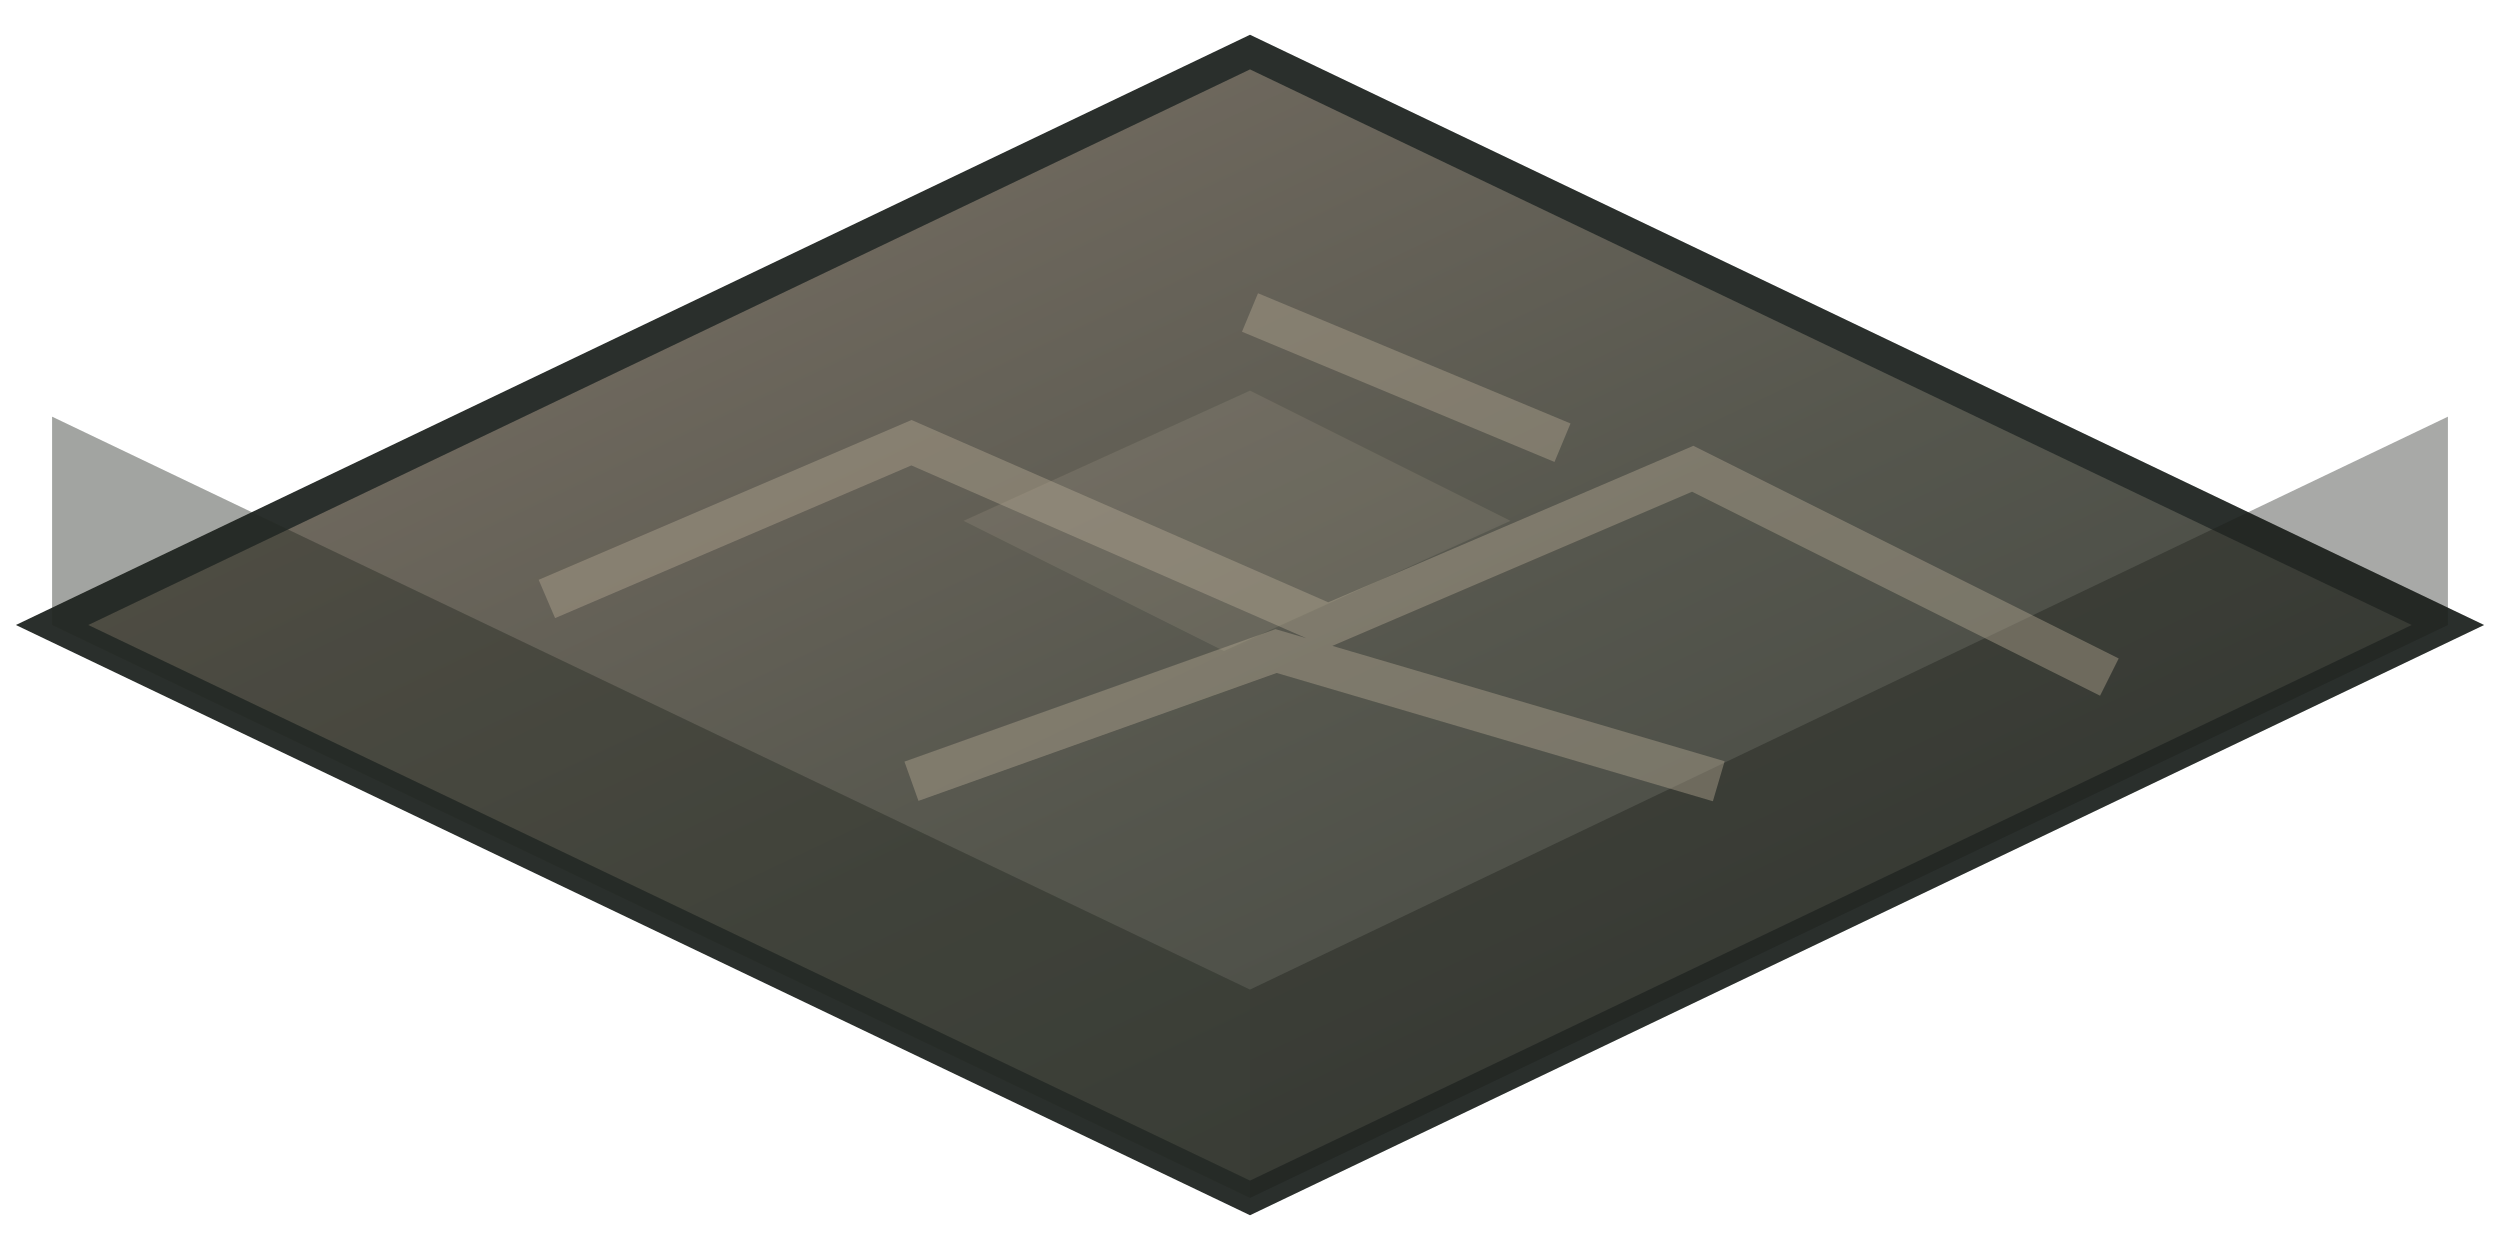
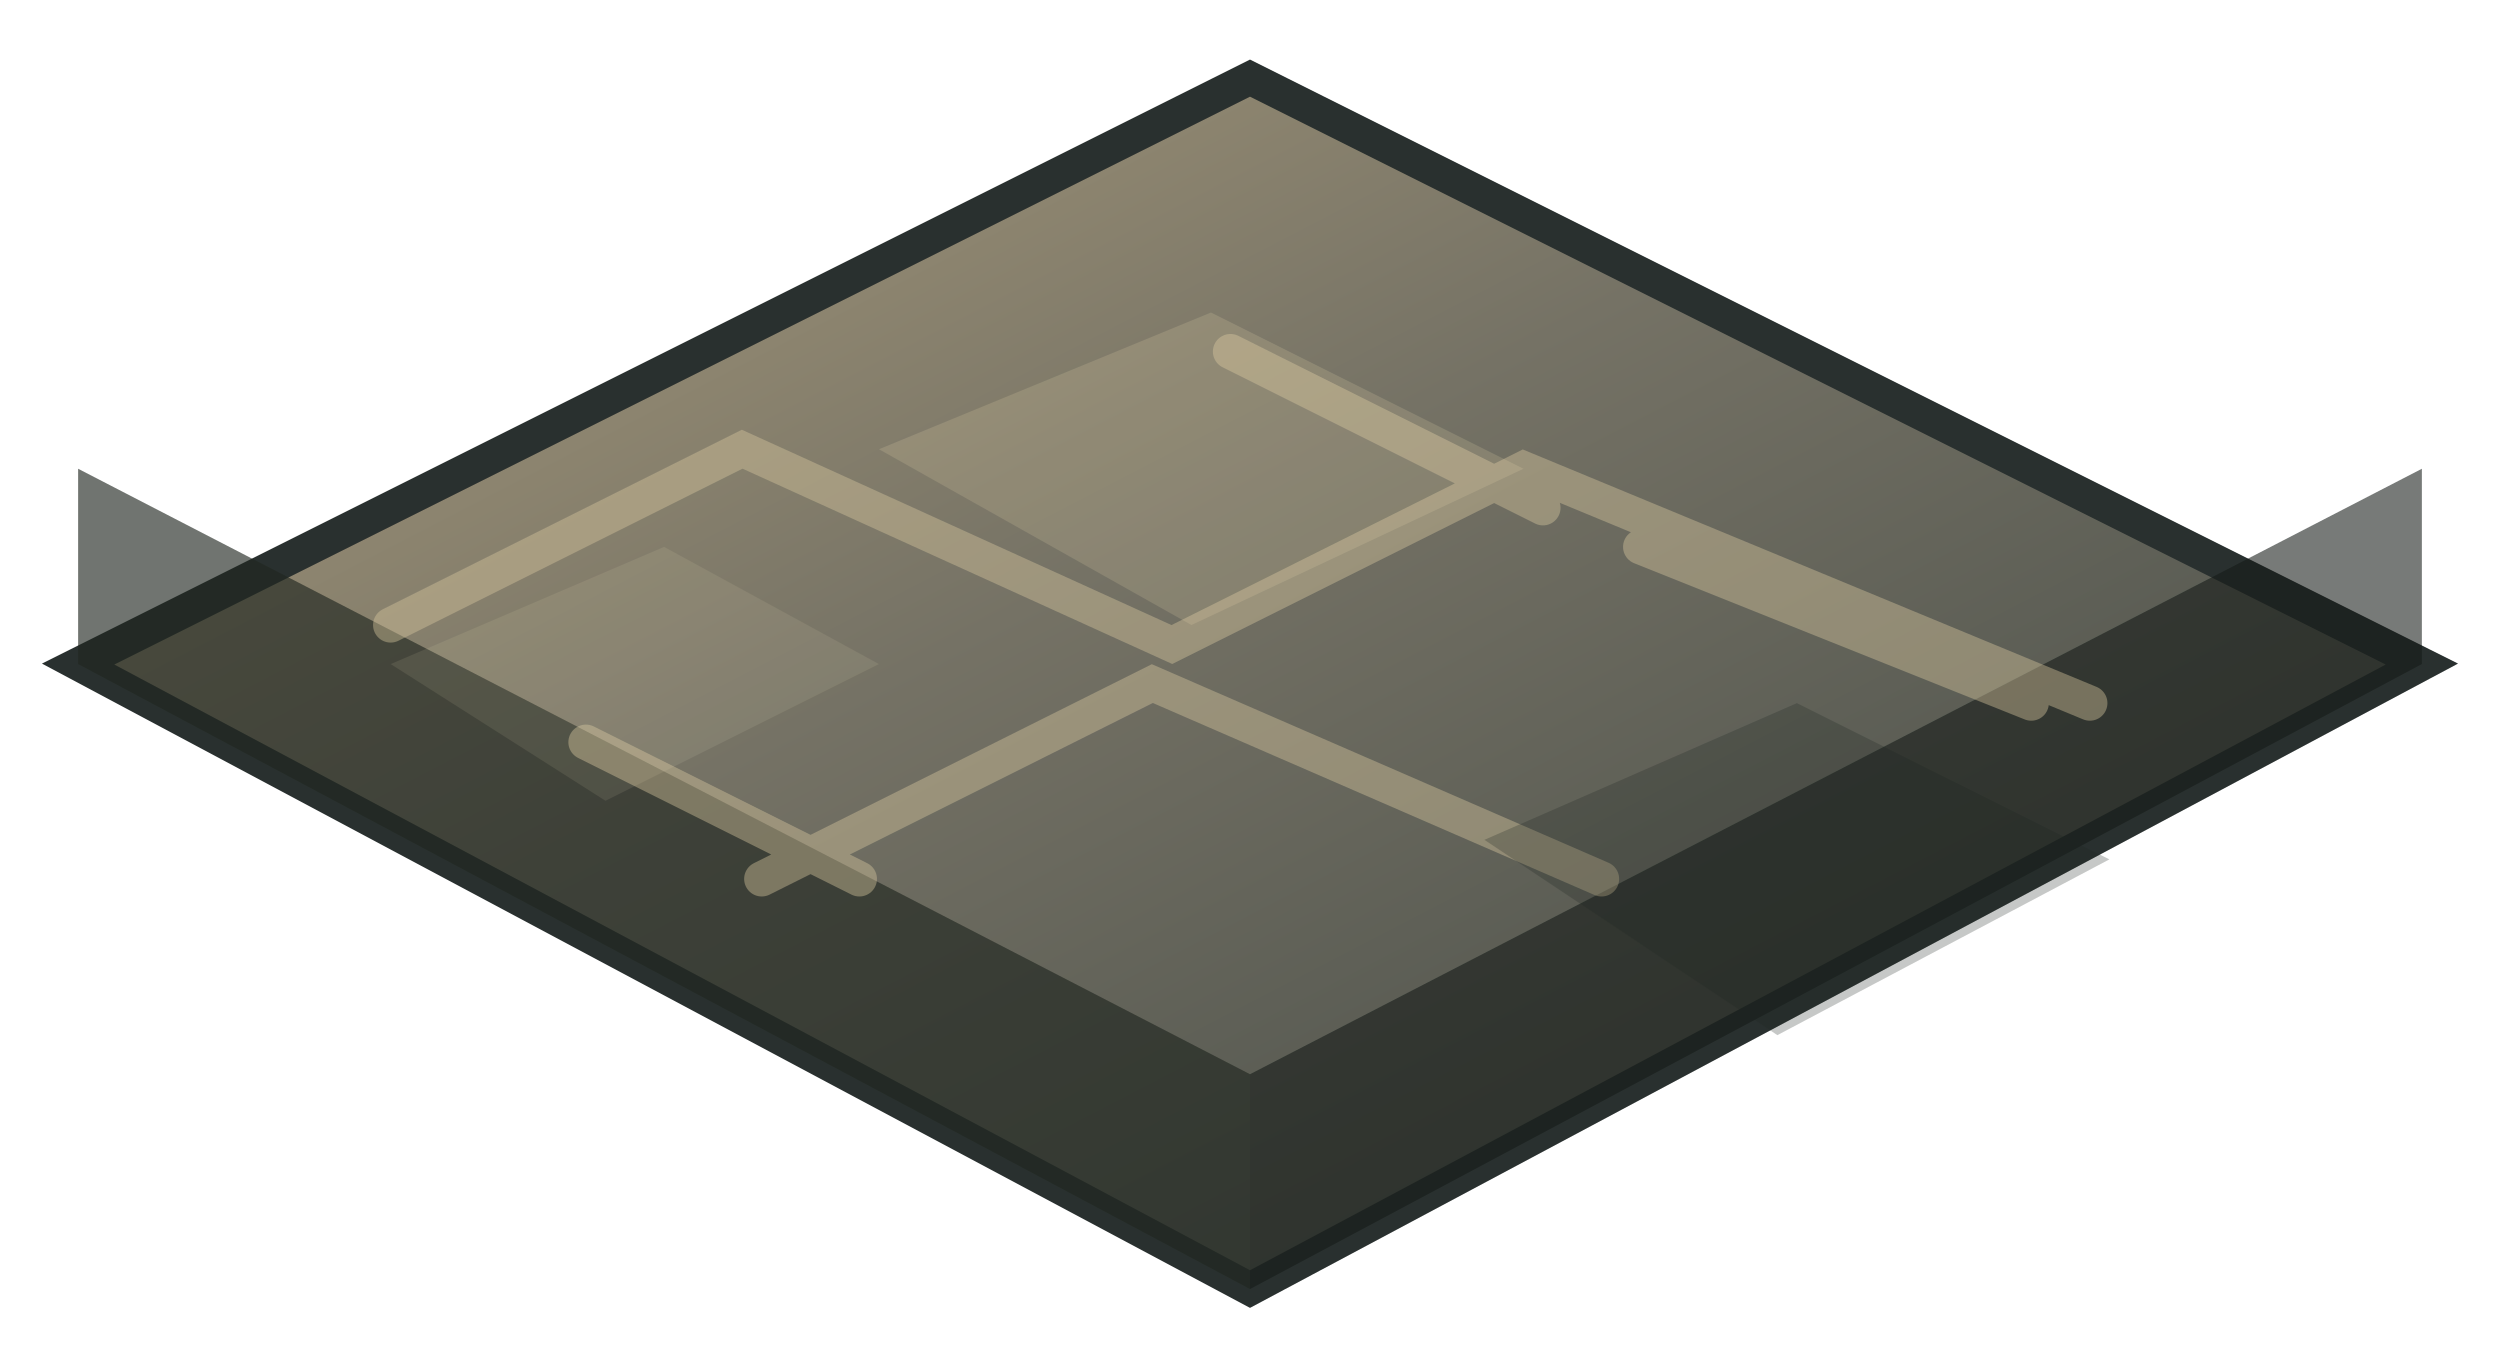
- <svg xmlns="http://www.w3.org/2000/svg" viewBox="0 0 96 48">
+ <svg xmlns="http://www.w3.org/2000/svg" viewBox="0 0 128 70">
  <defs>
    <linearGradient id="top" x1="0" y1="0" x2="1" y2="1">
-       <stop offset="0" stop-color="#82766a" />
-       <stop offset=".55" stop-color="#55564d" />
-       <stop offset="1" stop-color="#3c413d" />
+       <stop offset="0" stop-color="#b0a07e" />
+       <stop offset=".42" stop-color="#757265" />
+       <stop offset="1" stop-color="#3a423f" />
    </linearGradient>
  </defs>
-   <path d="M48 2 94 24 48 46 2 24Z" fill="url(#top)" stroke="#2a2f2c" stroke-width="1.2" />
-   <path d="M2 24 48 46 48 38 2 16Z" fill="#22271f" opacity=".42" />
-   <path d="M94 24 48 46 48 38 94 16Z" fill="#191c18" opacity=".38" />
-   <path d="M21 23 35 17l16 7 14-6 16 8M35 30l14-5 17 5M48 12l12 5" fill="none" stroke="#b6aa94" stroke-width="1.6" opacity=".42" />
-   <path d="M37 20 48 15 58 20 47 25Z" fill="#c0b59d" opacity=".16" />
+   <path d="M64 4 124 34 64 66 4 34Z" fill="url(#top)" stroke="#29302f" stroke-width="1.7" />
+   <path d="M4 34 64 66 64 55 4 24Z" fill="#20261f" opacity=".64" />
+   <path d="M124 34 64 66 64 55 124 24Z" fill="#141a17" opacity=".58" />
+   <path d="M20 32 38 23l22 10 18-9 29 12M39 45l20-10 23 10M63 18l16 8M30 38l14 7M84 28l20 8" fill="none" stroke="#d6c69e" stroke-width="1.8" opacity=".42" stroke-linecap="round" />
+   <path d="M45 23 62 16 78 24 61 32Z" fill="#e7d7ad" opacity=".18" />
+   <path d="M76 43 92 36 108 44 91 53Z" fill="#1c241f" opacity=".25" />
+   <path d="M20 34 34 28 45 34 31 41Z" fill="#fff0c4" opacity=".09" />
</svg>
